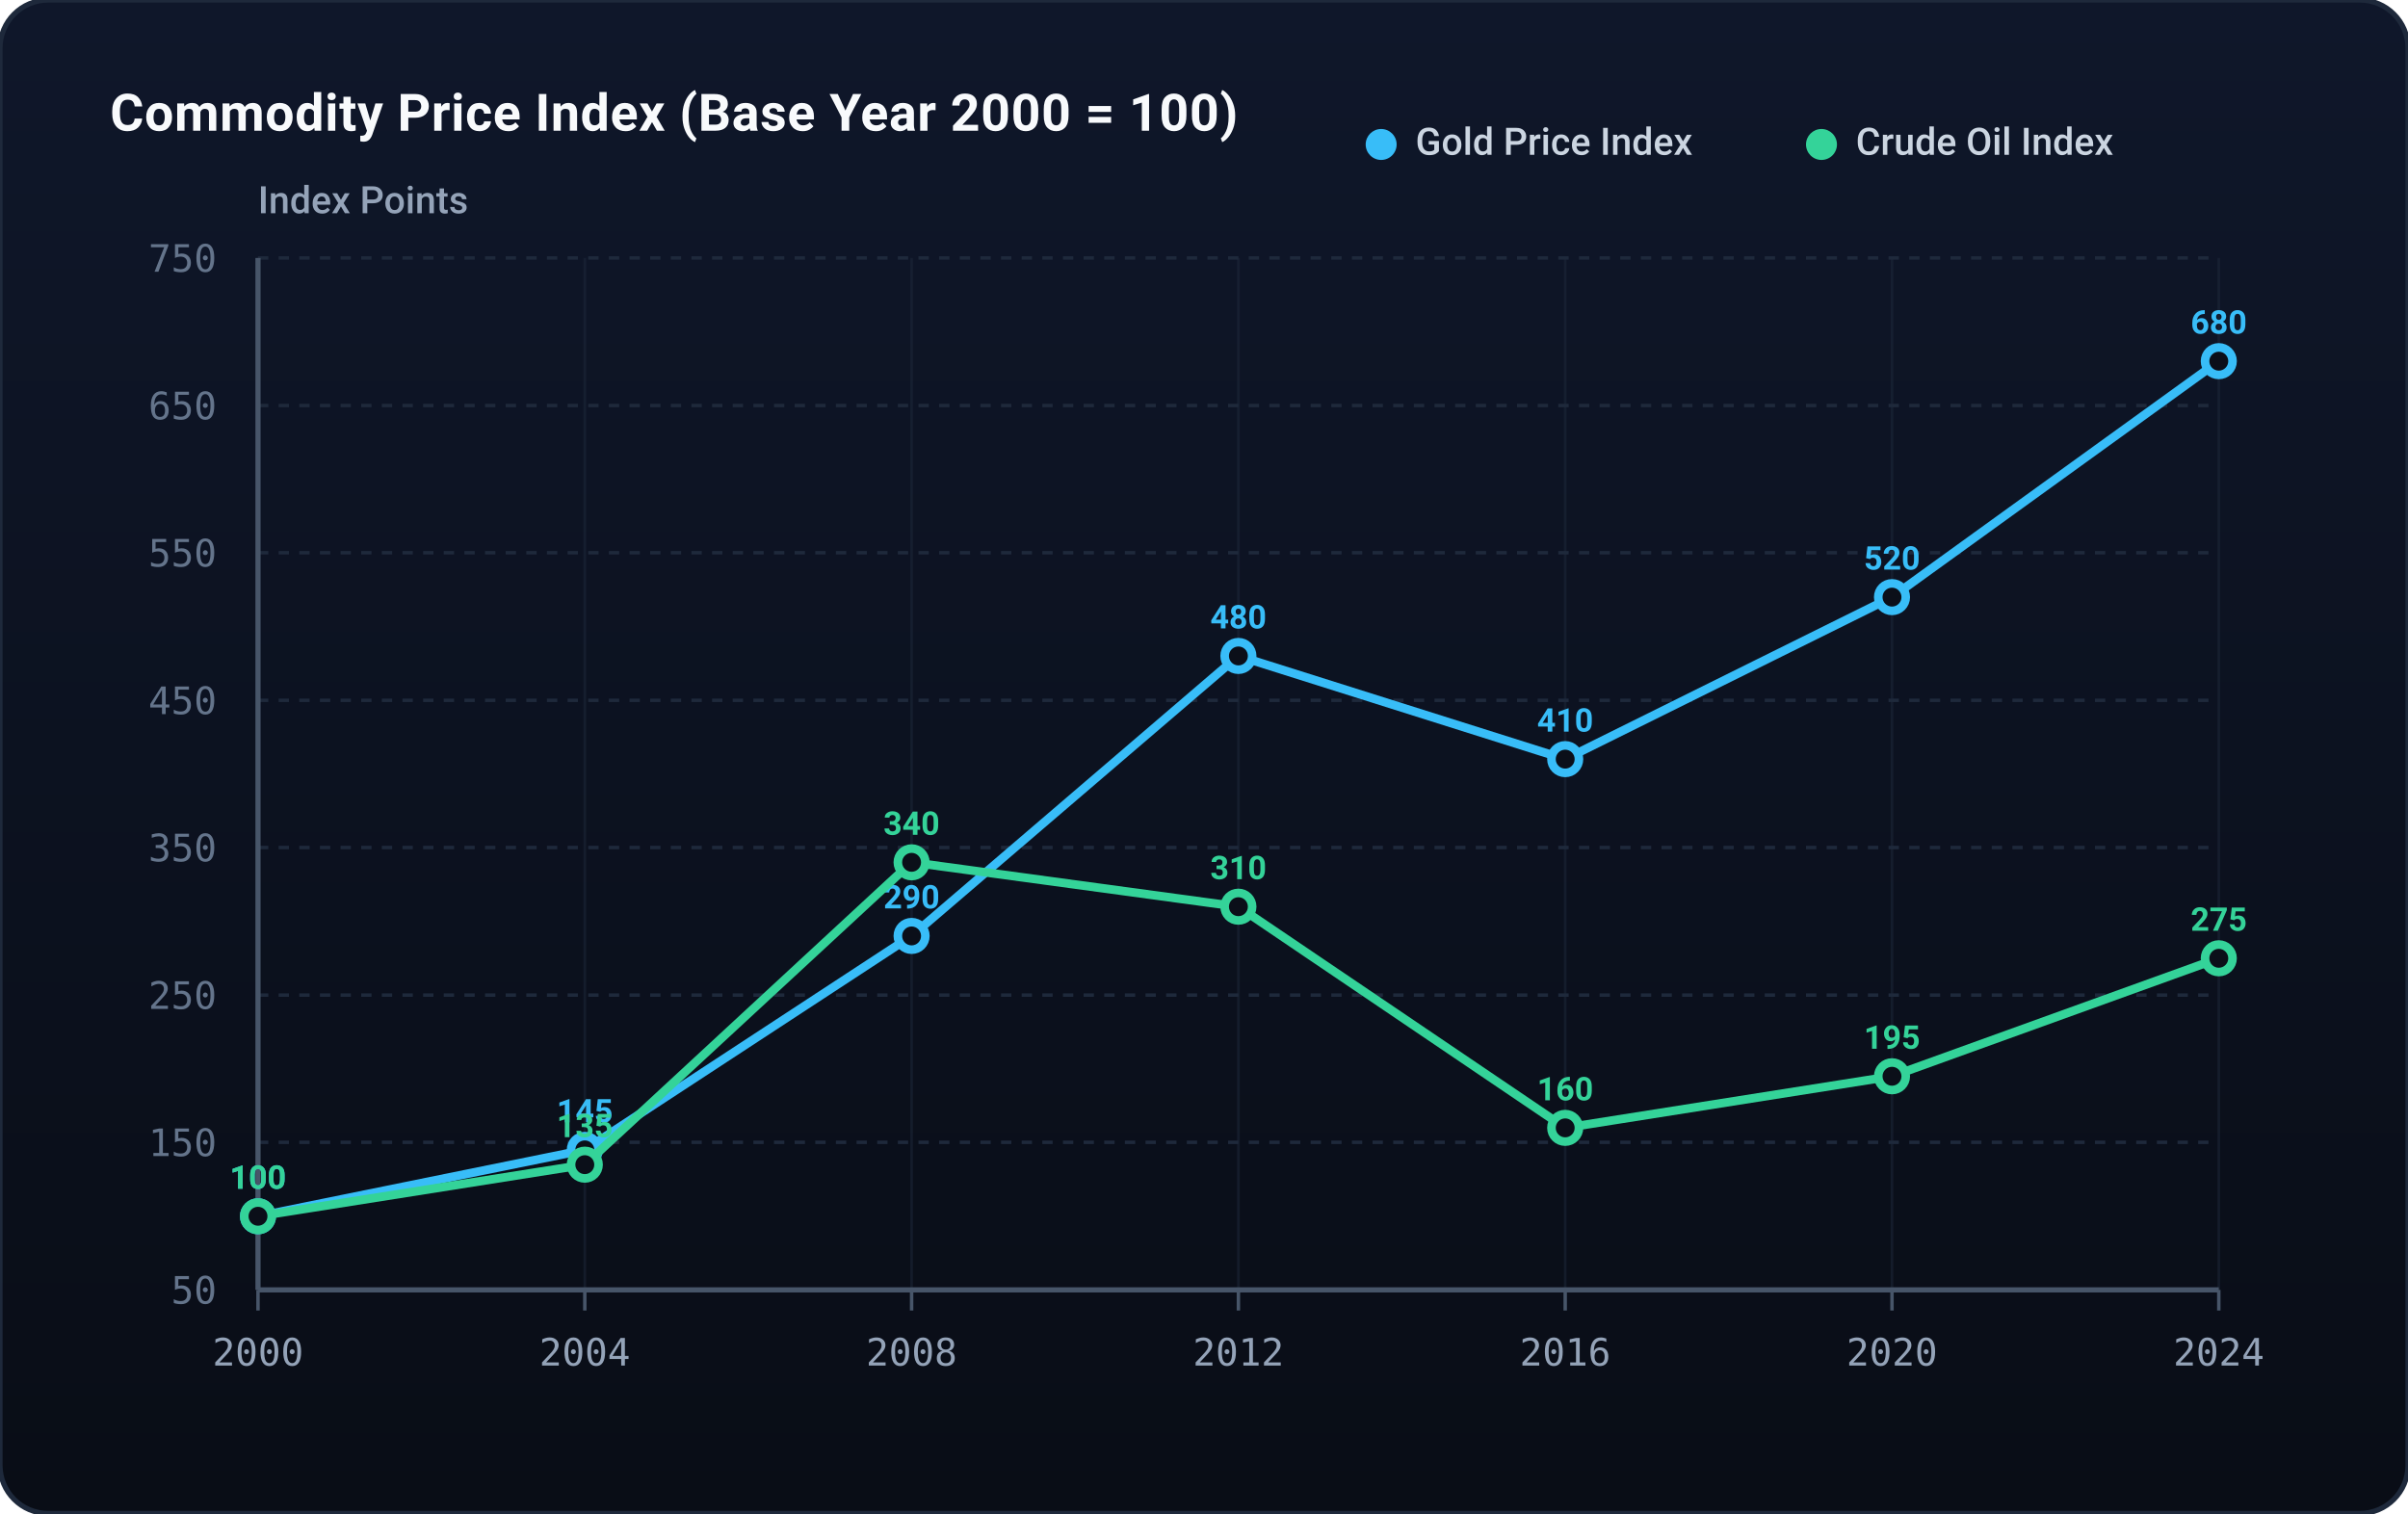
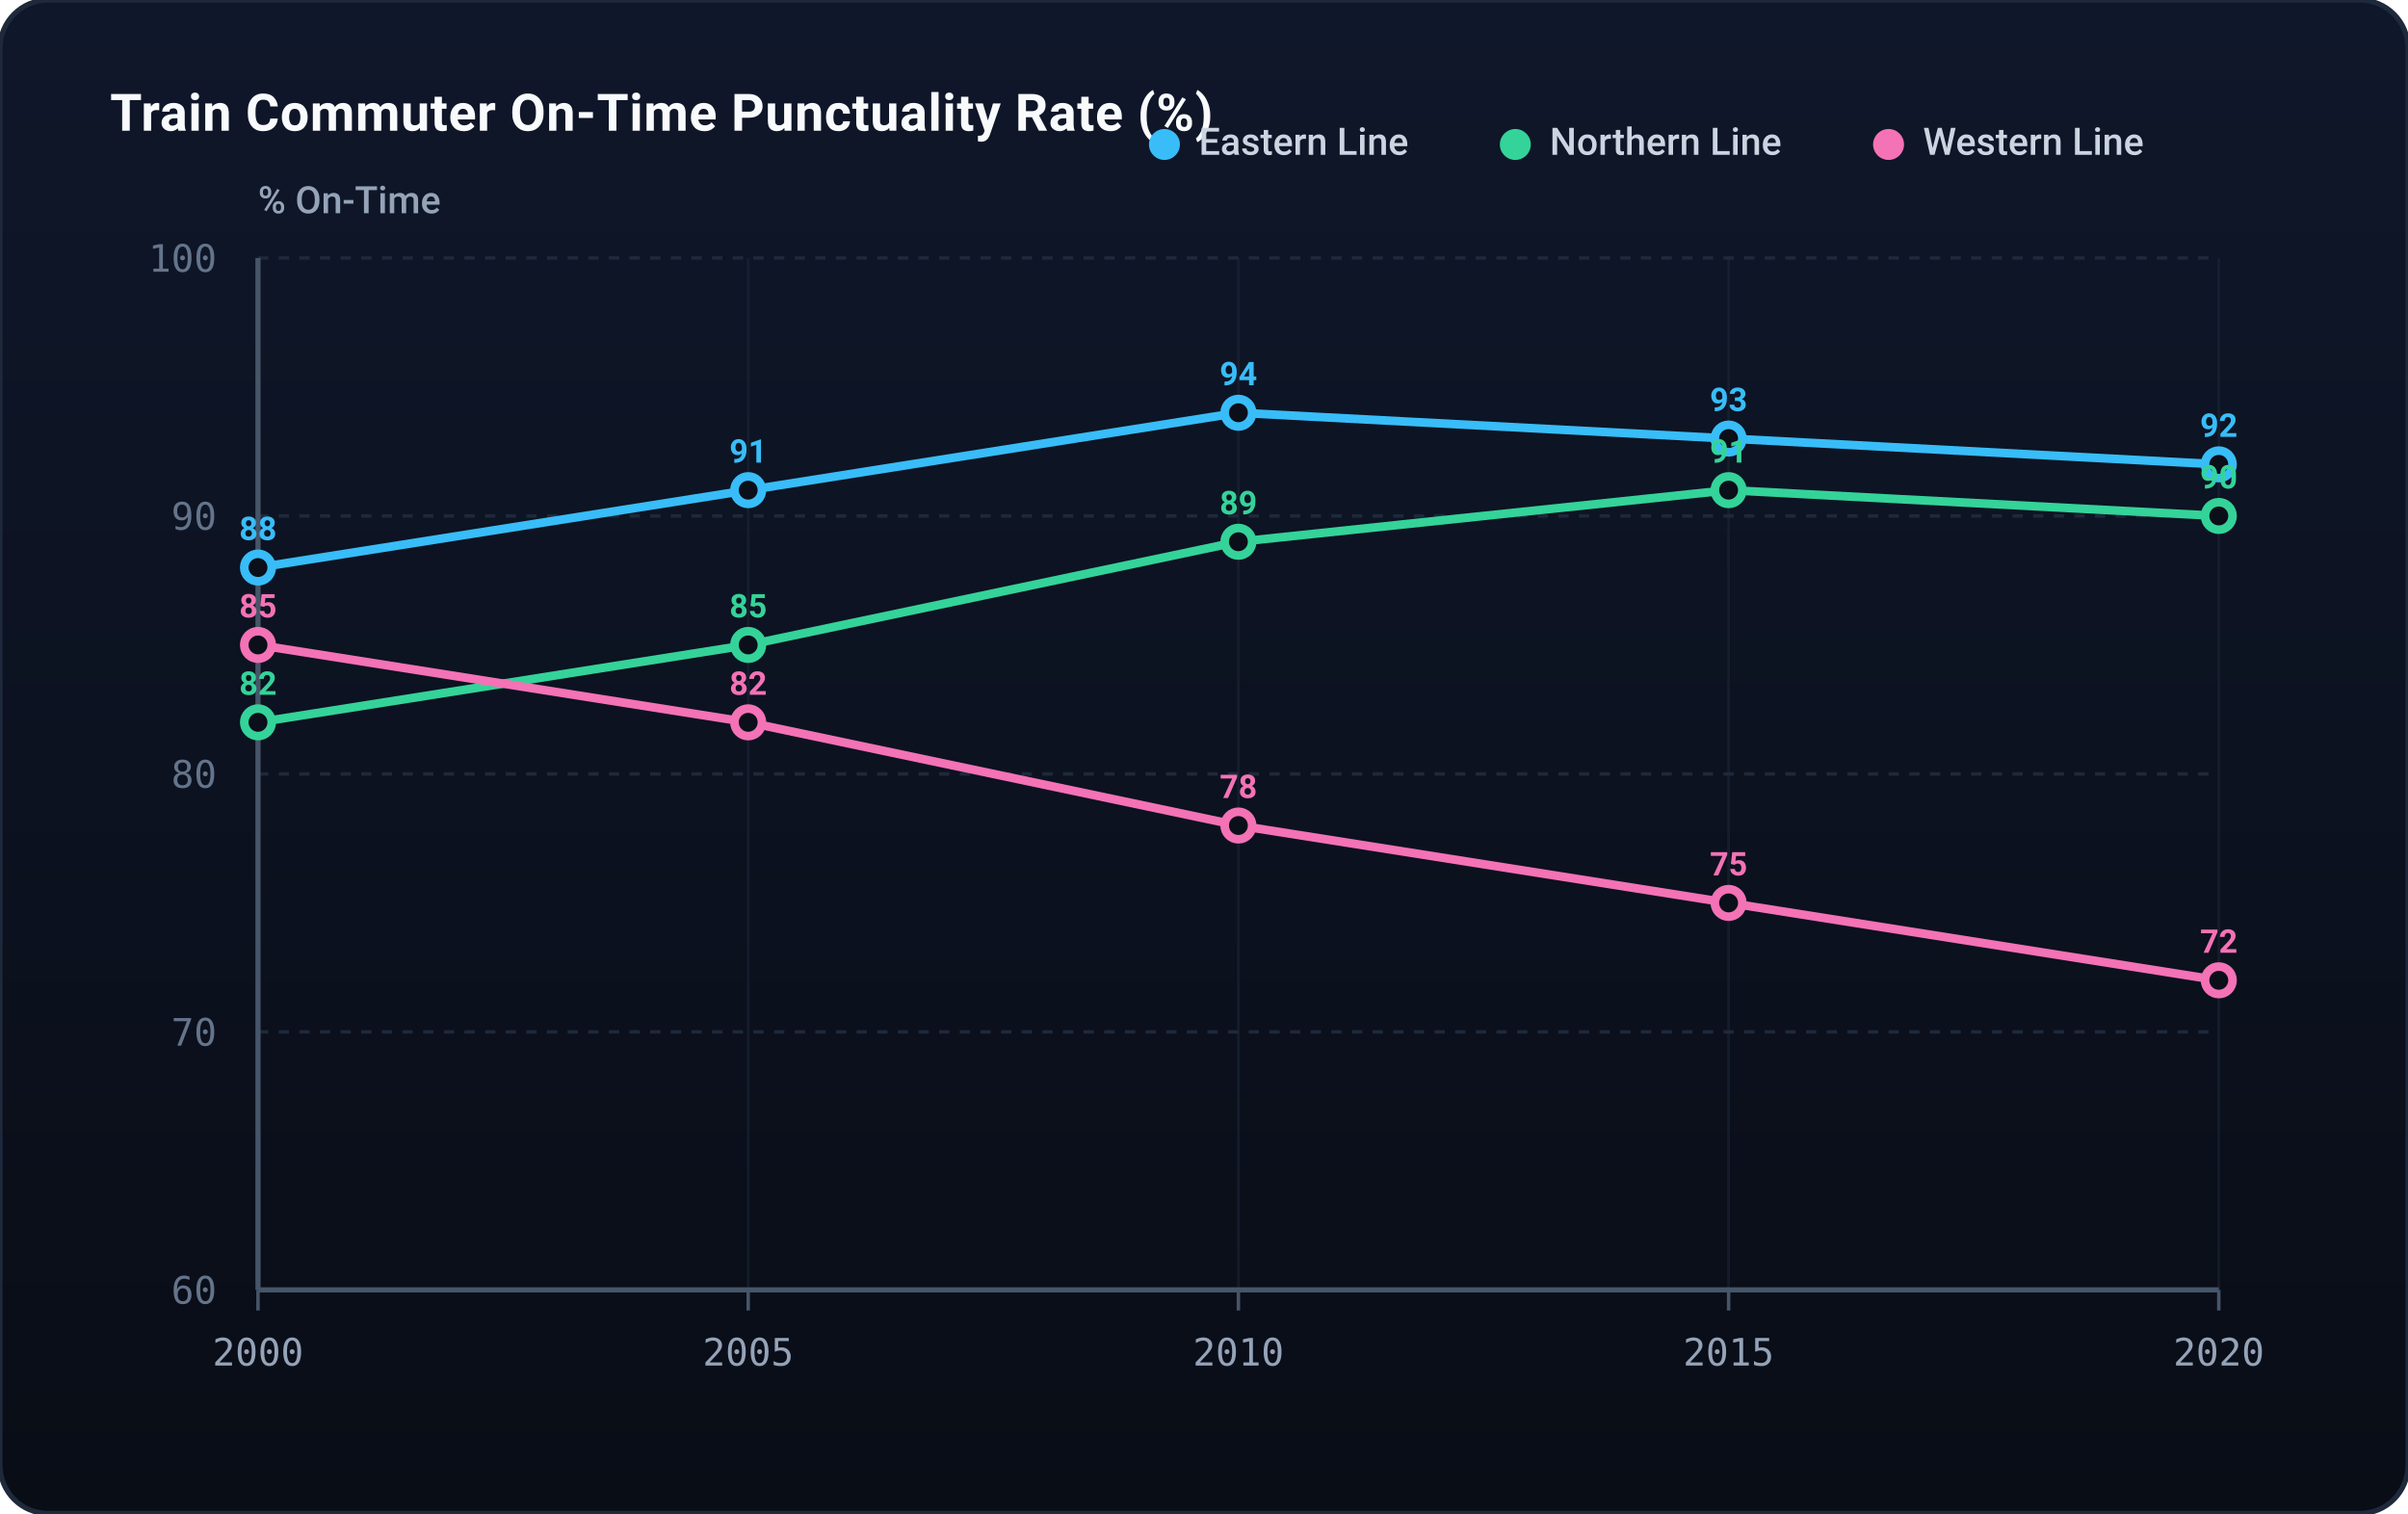
<svg xmlns="http://www.w3.org/2000/svg" viewBox="0 0 700 440" width="100%" height="100%" style="font-family: -apple-system, BlinkMacSystemFont, 'Segoe UI', Roboto, Helvetica, Arial, sans-serif; background: #0b0f19;">
  <defs>
    <linearGradient id="bgGrad" x1="0" y1="0" x2="0" y2="1">
      <stop offset="0%" stop-color="#0f172a" />
      <stop offset="100%" stop-color="#090d16" />
    </linearGradient>
    <filter id="shadow" x="-5%" y="-5%" width="110%" height="115%">
      <feDropShadow dx="0" dy="4" stdDeviation="6" flood-color="#000000" flood-opacity="0.4" />
    </filter>
    <marker id="arrow" viewBox="0 0 10 10" refX="6" refY="5" markerWidth="6" markerHeight="6" orient="auto-start-reverse">
      <path d="M 0 1 L 8 5 L 0 9 z" fill="#38bdf8" />
    </marker>
    <marker id="arrow-emerald" viewBox="0 0 10 10" refX="6" refY="5" markerWidth="6" markerHeight="6" orient="auto-start-reverse">
      <path d="M 0 1 L 8 5 L 0 9 z" fill="#34d399" />
    </marker>
  </defs>
  <rect width="700" height="440" rx="14" fill="url(#bgGrad)" stroke="#1e293b" stroke-width="1.5" />
-   <text x="32" y="38" fill="#f8fafc" font-size="15" font-weight="700" letter-spacing="0.2">Commodity Price Index (Base Year 2000 = 100)</text>
+   <text x="32" y="38" fill="#f8fafc" font-size="15" font-weight="700" letter-spacing="0.2">Train Commuter On-Time Punctuality Rate (%)</text>
  <line x1="75" y1="375.0" x2="645" y2="375.0" stroke="#1e293b" stroke-width="1" stroke-dasharray="3 3" />
-   <text x="63" y="379.0" fill="#64748b" font-size="11" text-anchor="end" font-family="monospace">50</text>
-   <line x1="75" y1="332.1" x2="645" y2="332.1" stroke="#1e293b" stroke-width="1" stroke-dasharray="3 3" />
-   <text x="63" y="336.1" fill="#64748b" font-size="11" text-anchor="end" font-family="monospace">150</text>
-   <line x1="75" y1="289.3" x2="645" y2="289.3" stroke="#1e293b" stroke-width="1" stroke-dasharray="3 3" />
-   <text x="63" y="293.3" fill="#64748b" font-size="11" text-anchor="end" font-family="monospace">250</text>
-   <line x1="75" y1="246.4" x2="645" y2="246.4" stroke="#1e293b" stroke-width="1" stroke-dasharray="3 3" />
-   <text x="63" y="250.4" fill="#64748b" font-size="11" text-anchor="end" font-family="monospace">350</text>
-   <line x1="75" y1="203.6" x2="645" y2="203.6" stroke="#1e293b" stroke-width="1" stroke-dasharray="3 3" />
-   <text x="63" y="207.6" fill="#64748b" font-size="11" text-anchor="end" font-family="monospace">450</text>
-   <line x1="75" y1="160.7" x2="645" y2="160.7" stroke="#1e293b" stroke-width="1" stroke-dasharray="3 3" />
-   <text x="63" y="164.7" fill="#64748b" font-size="11" text-anchor="end" font-family="monospace">550</text>
-   <line x1="75" y1="117.9" x2="645" y2="117.9" stroke="#1e293b" stroke-width="1" stroke-dasharray="3 3" />
-   <text x="63" y="121.9" fill="#64748b" font-size="11" text-anchor="end" font-family="monospace">650</text>
+   <text x="63" y="379.0" fill="#64748b" font-size="11" text-anchor="end" font-family="monospace">60</text>
+   <line x1="75" y1="300.0" x2="645" y2="300.0" stroke="#1e293b" stroke-width="1" stroke-dasharray="3 3" />
+   <text x="63" y="304.0" fill="#64748b" font-size="11" text-anchor="end" font-family="monospace">70</text>
+   <line x1="75" y1="225.0" x2="645" y2="225.0" stroke="#1e293b" stroke-width="1" stroke-dasharray="3 3" />
+   <text x="63" y="229.0" fill="#64748b" font-size="11" text-anchor="end" font-family="monospace">80</text>
+   <line x1="75" y1="150.0" x2="645" y2="150.0" stroke="#1e293b" stroke-width="1" stroke-dasharray="3 3" />
+   <text x="63" y="154.0" fill="#64748b" font-size="11" text-anchor="end" font-family="monospace">90</text>
  <line x1="75" y1="75.0" x2="645" y2="75.0" stroke="#1e293b" stroke-width="1" stroke-dasharray="3 3" />
-   <text x="63" y="79.0" fill="#64748b" font-size="11" text-anchor="end" font-family="monospace">750</text>
-   <text x="75" y="62" fill="#94a3b8" font-size="11" font-weight="500">Index Points</text>
+   <text x="63" y="79.0" fill="#64748b" font-size="11" text-anchor="end" font-family="monospace">100</text>
+   <text x="75" y="62" fill="#94a3b8" font-size="11" font-weight="500">% On-Time</text>
  <line x1="75.0" y1="375" x2="75.0" y2="381" stroke="#475569" stroke-width="1" />
  <text x="75.0" y="397" fill="#94a3b8" font-size="11" text-anchor="middle" font-family="monospace">2000</text>
  <line x1="75.0" y1="75" x2="75.0" y2="375" stroke="#1e293b" stroke-width="0.75" opacity="0.5" />
-   <line x1="170.0" y1="375" x2="170.0" y2="381" stroke="#475569" stroke-width="1" />
-   <text x="170.0" y="397" fill="#94a3b8" font-size="11" text-anchor="middle" font-family="monospace">2004</text>
-   <line x1="170.0" y1="75" x2="170.0" y2="375" stroke="#1e293b" stroke-width="0.75" opacity="0.5" />
-   <line x1="265.0" y1="375" x2="265.0" y2="381" stroke="#475569" stroke-width="1" />
-   <text x="265.0" y="397" fill="#94a3b8" font-size="11" text-anchor="middle" font-family="monospace">2008</text>
-   <line x1="265.0" y1="75" x2="265.0" y2="375" stroke="#1e293b" stroke-width="0.75" opacity="0.5" />
+   <line x1="217.5" y1="375" x2="217.5" y2="381" stroke="#475569" stroke-width="1" />
+   <text x="217.5" y="397" fill="#94a3b8" font-size="11" text-anchor="middle" font-family="monospace">2005</text>
+   <line x1="217.5" y1="75" x2="217.5" y2="375" stroke="#1e293b" stroke-width="0.75" opacity="0.5" />
  <line x1="360.0" y1="375" x2="360.0" y2="381" stroke="#475569" stroke-width="1" />
-   <text x="360.0" y="397" fill="#94a3b8" font-size="11" text-anchor="middle" font-family="monospace">2012</text>
+   <text x="360.0" y="397" fill="#94a3b8" font-size="11" text-anchor="middle" font-family="monospace">2010</text>
  <line x1="360.0" y1="75" x2="360.0" y2="375" stroke="#1e293b" stroke-width="0.75" opacity="0.5" />
-   <line x1="455.0" y1="375" x2="455.0" y2="381" stroke="#475569" stroke-width="1" />
-   <text x="455.0" y="397" fill="#94a3b8" font-size="11" text-anchor="middle" font-family="monospace">2016</text>
-   <line x1="455.0" y1="75" x2="455.0" y2="375" stroke="#1e293b" stroke-width="0.75" opacity="0.5" />
-   <line x1="550.0" y1="375" x2="550.0" y2="381" stroke="#475569" stroke-width="1" />
-   <text x="550.0" y="397" fill="#94a3b8" font-size="11" text-anchor="middle" font-family="monospace">2020</text>
-   <line x1="550.0" y1="75" x2="550.0" y2="375" stroke="#1e293b" stroke-width="0.75" opacity="0.5" />
+   <line x1="502.5" y1="375" x2="502.5" y2="381" stroke="#475569" stroke-width="1" />
+   <text x="502.5" y="397" fill="#94a3b8" font-size="11" text-anchor="middle" font-family="monospace">2015</text>
+   <line x1="502.5" y1="75" x2="502.5" y2="375" stroke="#1e293b" stroke-width="0.75" opacity="0.5" />
  <line x1="645.0" y1="375" x2="645.0" y2="381" stroke="#475569" stroke-width="1" />
-   <text x="645.0" y="397" fill="#94a3b8" font-size="11" text-anchor="middle" font-family="monospace">2024</text>
+   <text x="645.0" y="397" fill="#94a3b8" font-size="11" text-anchor="middle" font-family="monospace">2020</text>
  <line x1="645.0" y1="75" x2="645.0" y2="375" stroke="#1e293b" stroke-width="0.75" opacity="0.5" />
  <line x1="75" y1="75" x2="75" y2="375" stroke="#475569" stroke-width="1.5" />
  <line x1="75" y1="375" x2="645" y2="375" stroke="#475569" stroke-width="1.5" />
-   <path d="M 75.0 353.6 L 170.0 334.3 L 265.0 272.1 L 360.0 190.7 L 455.0 220.7 L 550.0 173.6 L 645.0 105.0" fill="none" stroke="#38bdf8" stroke-width="2.5" stroke-linecap="round" stroke-linejoin="round" />
-   <circle cx="75.0" cy="353.6" r="4" fill="#0b0f19" stroke="#38bdf8" stroke-width="2.5" />
-   <text x="75.0" y="345.6" fill="#38bdf8" font-size="9.5" text-anchor="middle" font-weight="600">100</text>
-   <circle cx="170.0" cy="334.3" r="4" fill="#0b0f19" stroke="#38bdf8" stroke-width="2.5" />
-   <text x="170.0" y="326.3" fill="#38bdf8" font-size="9.5" text-anchor="middle" font-weight="600">145</text>
-   <circle cx="265.0" cy="272.1" r="4" fill="#0b0f19" stroke="#38bdf8" stroke-width="2.5" />
-   <text x="265.0" y="264.1" fill="#38bdf8" font-size="9.5" text-anchor="middle" font-weight="600">290</text>
-   <circle cx="360.0" cy="190.7" r="4" fill="#0b0f19" stroke="#38bdf8" stroke-width="2.5" />
-   <text x="360.0" y="182.7" fill="#38bdf8" font-size="9.5" text-anchor="middle" font-weight="600">480</text>
-   <circle cx="455.0" cy="220.7" r="4" fill="#0b0f19" stroke="#38bdf8" stroke-width="2.5" />
-   <text x="455.0" y="212.7" fill="#38bdf8" font-size="9.5" text-anchor="middle" font-weight="600">410</text>
-   <circle cx="550.0" cy="173.6" r="4" fill="#0b0f19" stroke="#38bdf8" stroke-width="2.5" />
-   <text x="550.0" y="165.6" fill="#38bdf8" font-size="9.5" text-anchor="middle" font-weight="600">520</text>
-   <circle cx="645.0" cy="105.0" r="4" fill="#0b0f19" stroke="#38bdf8" stroke-width="2.5" />
-   <text x="645.0" y="97.0" fill="#38bdf8" font-size="9.5" text-anchor="middle" font-weight="600">680</text>
-   <path d="M 75.0 353.6 L 170.0 338.6 L 265.0 250.7 L 360.0 263.6 L 455.0 327.9 L 550.0 312.9 L 645.0 278.6" fill="none" stroke="#34d399" stroke-width="2.5" stroke-linecap="round" stroke-linejoin="round" />
-   <circle cx="75.0" cy="353.6" r="4" fill="#0b0f19" stroke="#34d399" stroke-width="2.5" />
-   <text x="75.0" y="345.6" fill="#34d399" font-size="9.5" text-anchor="middle" font-weight="600">100</text>
-   <circle cx="170.0" cy="338.6" r="4" fill="#0b0f19" stroke="#34d399" stroke-width="2.5" />
-   <text x="170.0" y="330.6" fill="#34d399" font-size="9.5" text-anchor="middle" font-weight="600">135</text>
-   <circle cx="265.0" cy="250.7" r="4" fill="#0b0f19" stroke="#34d399" stroke-width="2.5" />
-   <text x="265.0" y="242.7" fill="#34d399" font-size="9.5" text-anchor="middle" font-weight="600">340</text>
-   <circle cx="360.0" cy="263.6" r="4" fill="#0b0f19" stroke="#34d399" stroke-width="2.5" />
-   <text x="360.0" y="255.6" fill="#34d399" font-size="9.5" text-anchor="middle" font-weight="600">310</text>
-   <circle cx="455.0" cy="327.9" r="4" fill="#0b0f19" stroke="#34d399" stroke-width="2.5" />
-   <text x="455.0" y="319.9" fill="#34d399" font-size="9.5" text-anchor="middle" font-weight="600">160</text>
-   <circle cx="550.0" cy="312.9" r="4" fill="#0b0f19" stroke="#34d399" stroke-width="2.5" />
-   <text x="550.0" y="304.9" fill="#34d399" font-size="9.5" text-anchor="middle" font-weight="600">195</text>
-   <circle cx="645.0" cy="278.6" r="4" fill="#0b0f19" stroke="#34d399" stroke-width="2.5" />
-   <text x="645.0" y="270.6" fill="#34d399" font-size="9.5" text-anchor="middle" font-weight="600">275</text>
-   <circle cx="529.5" cy="42" r="4.5" fill="#34d399" />
-   <text x="539.5" y="45" fill="#cbd5e1" font-size="11" font-weight="500">Crude Oil Index</text>
-   <circle cx="401.5" cy="42" r="4.5" fill="#38bdf8" />
-   <text x="411.5" y="45" fill="#cbd5e1" font-size="11" font-weight="500">Gold Price Index</text>
+   <path d="M 75.0 165.0 L 217.5 142.5 L 360.0 120.0 L 502.5 127.5 L 645.0 135.0" fill="none" stroke="#38bdf8" stroke-width="2.5" stroke-linecap="round" stroke-linejoin="round" />
+   <circle cx="75.0" cy="165.0" r="4" fill="#0b0f19" stroke="#38bdf8" stroke-width="2.5" />
+   <text x="75.0" y="157.0" fill="#38bdf8" font-size="9.5" text-anchor="middle" font-weight="600">88</text>
+   <circle cx="217.5" cy="142.5" r="4" fill="#0b0f19" stroke="#38bdf8" stroke-width="2.5" />
+   <text x="217.5" y="134.5" fill="#38bdf8" font-size="9.5" text-anchor="middle" font-weight="600">91</text>
+   <circle cx="360.0" cy="120.0" r="4" fill="#0b0f19" stroke="#38bdf8" stroke-width="2.5" />
+   <text x="360.0" y="112.0" fill="#38bdf8" font-size="9.5" text-anchor="middle" font-weight="600">94</text>
+   <circle cx="502.5" cy="127.5" r="4" fill="#0b0f19" stroke="#38bdf8" stroke-width="2.5" />
+   <text x="502.5" y="119.5" fill="#38bdf8" font-size="9.5" text-anchor="middle" font-weight="600">93</text>
+   <circle cx="645.0" cy="135.0" r="4" fill="#0b0f19" stroke="#38bdf8" stroke-width="2.5" />
+   <text x="645.0" y="127.0" fill="#38bdf8" font-size="9.5" text-anchor="middle" font-weight="600">92</text>
+   <path d="M 75.0 210.0 L 217.5 187.5 L 360.0 157.5 L 502.5 142.5 L 645.0 150.0" fill="none" stroke="#34d399" stroke-width="2.5" stroke-linecap="round" stroke-linejoin="round" />
+   <circle cx="75.0" cy="210.0" r="4" fill="#0b0f19" stroke="#34d399" stroke-width="2.5" />
+   <text x="75.0" y="202.0" fill="#34d399" font-size="9.5" text-anchor="middle" font-weight="600">82</text>
+   <circle cx="217.5" cy="187.5" r="4" fill="#0b0f19" stroke="#34d399" stroke-width="2.5" />
+   <text x="217.5" y="179.5" fill="#34d399" font-size="9.5" text-anchor="middle" font-weight="600">85</text>
+   <circle cx="360.0" cy="157.5" r="4" fill="#0b0f19" stroke="#34d399" stroke-width="2.5" />
+   <text x="360.0" y="149.5" fill="#34d399" font-size="9.5" text-anchor="middle" font-weight="600">89</text>
+   <circle cx="502.5" cy="142.5" r="4" fill="#0b0f19" stroke="#34d399" stroke-width="2.5" />
+   <text x="502.5" y="134.5" fill="#34d399" font-size="9.5" text-anchor="middle" font-weight="600">91</text>
+   <circle cx="645.0" cy="150.0" r="4" fill="#0b0f19" stroke="#34d399" stroke-width="2.5" />
+   <text x="645.0" y="142.0" fill="#34d399" font-size="9.5" text-anchor="middle" font-weight="600">90</text>
+   <path d="M 75.0 187.5 L 217.5 210.0 L 360.0 240.0 L 502.5 262.5 L 645.0 285.0" fill="none" stroke="#f472b6" stroke-width="2.5" stroke-linecap="round" stroke-linejoin="round" />
+   <circle cx="75.0" cy="187.5" r="4" fill="#0b0f19" stroke="#f472b6" stroke-width="2.5" />
+   <text x="75.0" y="179.5" fill="#f472b6" font-size="9.5" text-anchor="middle" font-weight="600">85</text>
+   <circle cx="217.5" cy="210.0" r="4" fill="#0b0f19" stroke="#f472b6" stroke-width="2.5" />
+   <text x="217.5" y="202.0" fill="#f472b6" font-size="9.5" text-anchor="middle" font-weight="600">82</text>
+   <circle cx="360.0" cy="240.0" r="4" fill="#0b0f19" stroke="#f472b6" stroke-width="2.5" />
+   <text x="360.0" y="232.0" fill="#f472b6" font-size="9.5" text-anchor="middle" font-weight="600">78</text>
+   <circle cx="502.5" cy="262.5" r="4" fill="#0b0f19" stroke="#f472b6" stroke-width="2.5" />
+   <text x="502.5" y="254.5" fill="#f472b6" font-size="9.5" text-anchor="middle" font-weight="600">75</text>
+   <circle cx="645.0" cy="285.0" r="4" fill="#0b0f19" stroke="#f472b6" stroke-width="2.5" />
+   <text x="645.0" y="277.0" fill="#f472b6" font-size="9.5" text-anchor="middle" font-weight="600">72</text>
+   <circle cx="549.0" cy="42" r="4.5" fill="#f472b6" />
+   <text x="559.0" y="45" fill="#cbd5e1" font-size="11" font-weight="500">Western Line</text>
+   <circle cx="440.5" cy="42" r="4.5" fill="#34d399" />
+   <text x="450.5" y="45" fill="#cbd5e1" font-size="11" font-weight="500">Northern Line</text>
+   <circle cx="338.5" cy="42" r="4.5" fill="#38bdf8" />
+   <text x="348.5" y="45" fill="#cbd5e1" font-size="11" font-weight="500">Eastern Line</text>
</svg>
